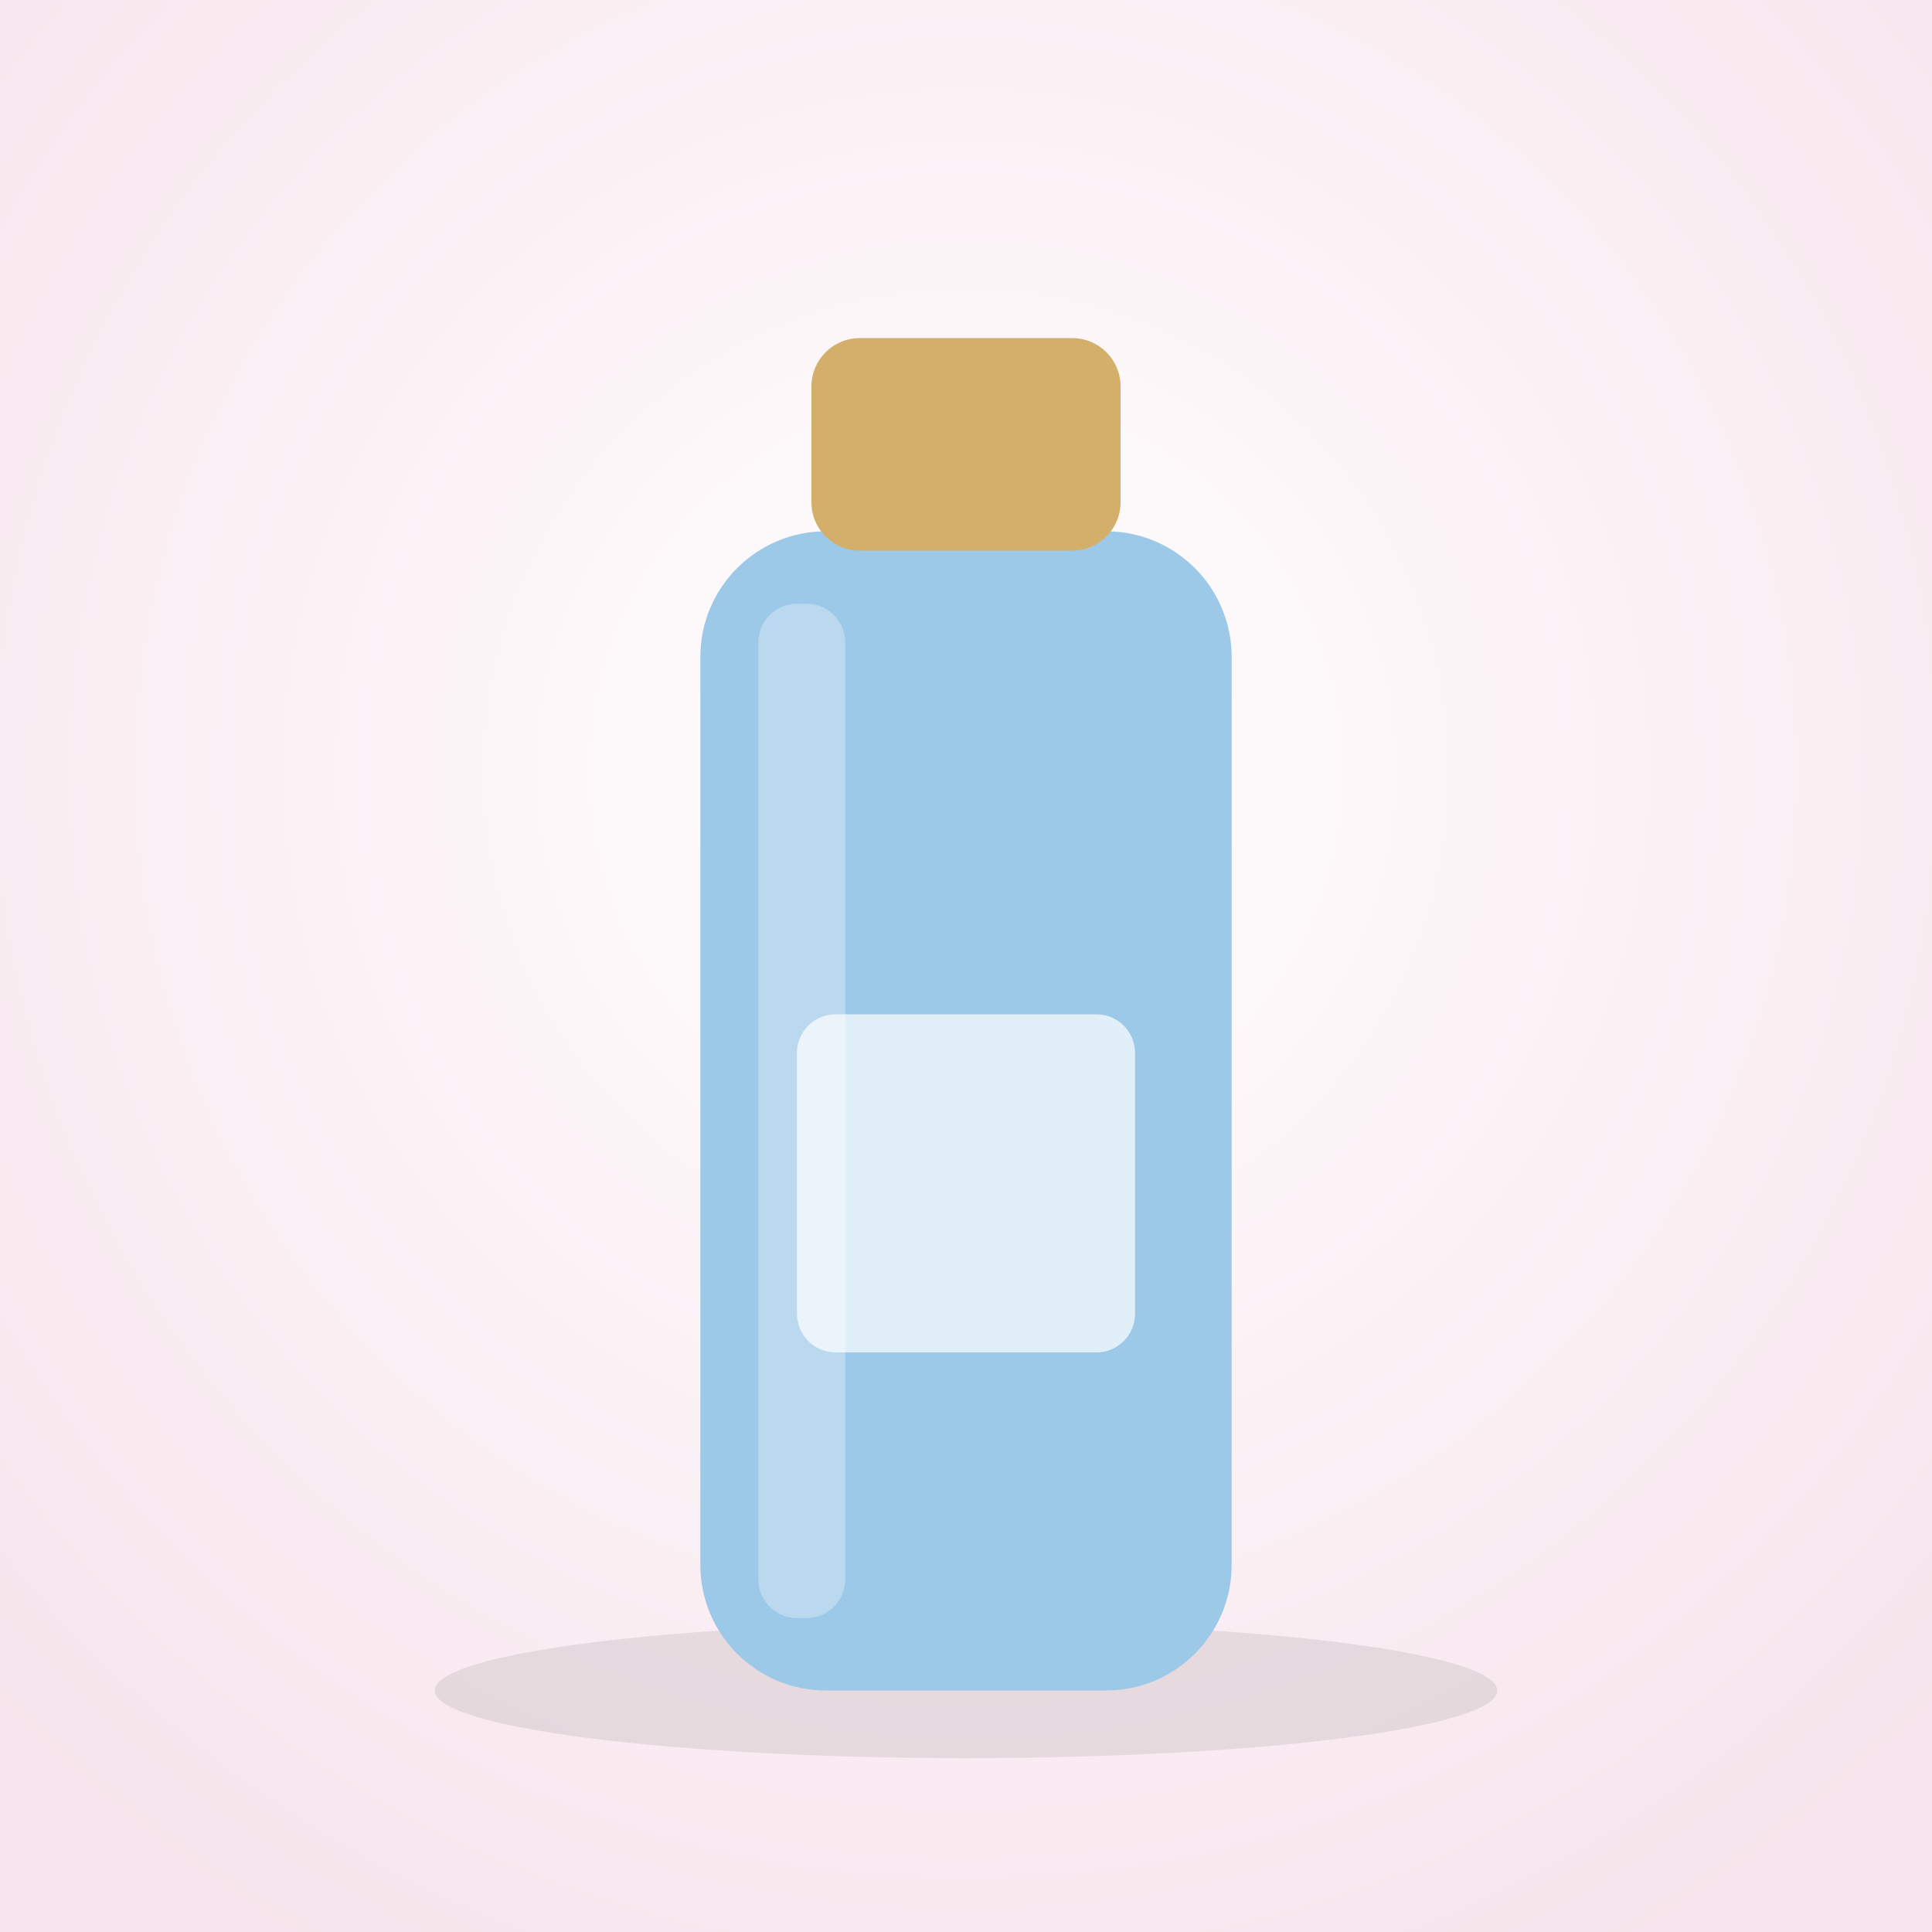
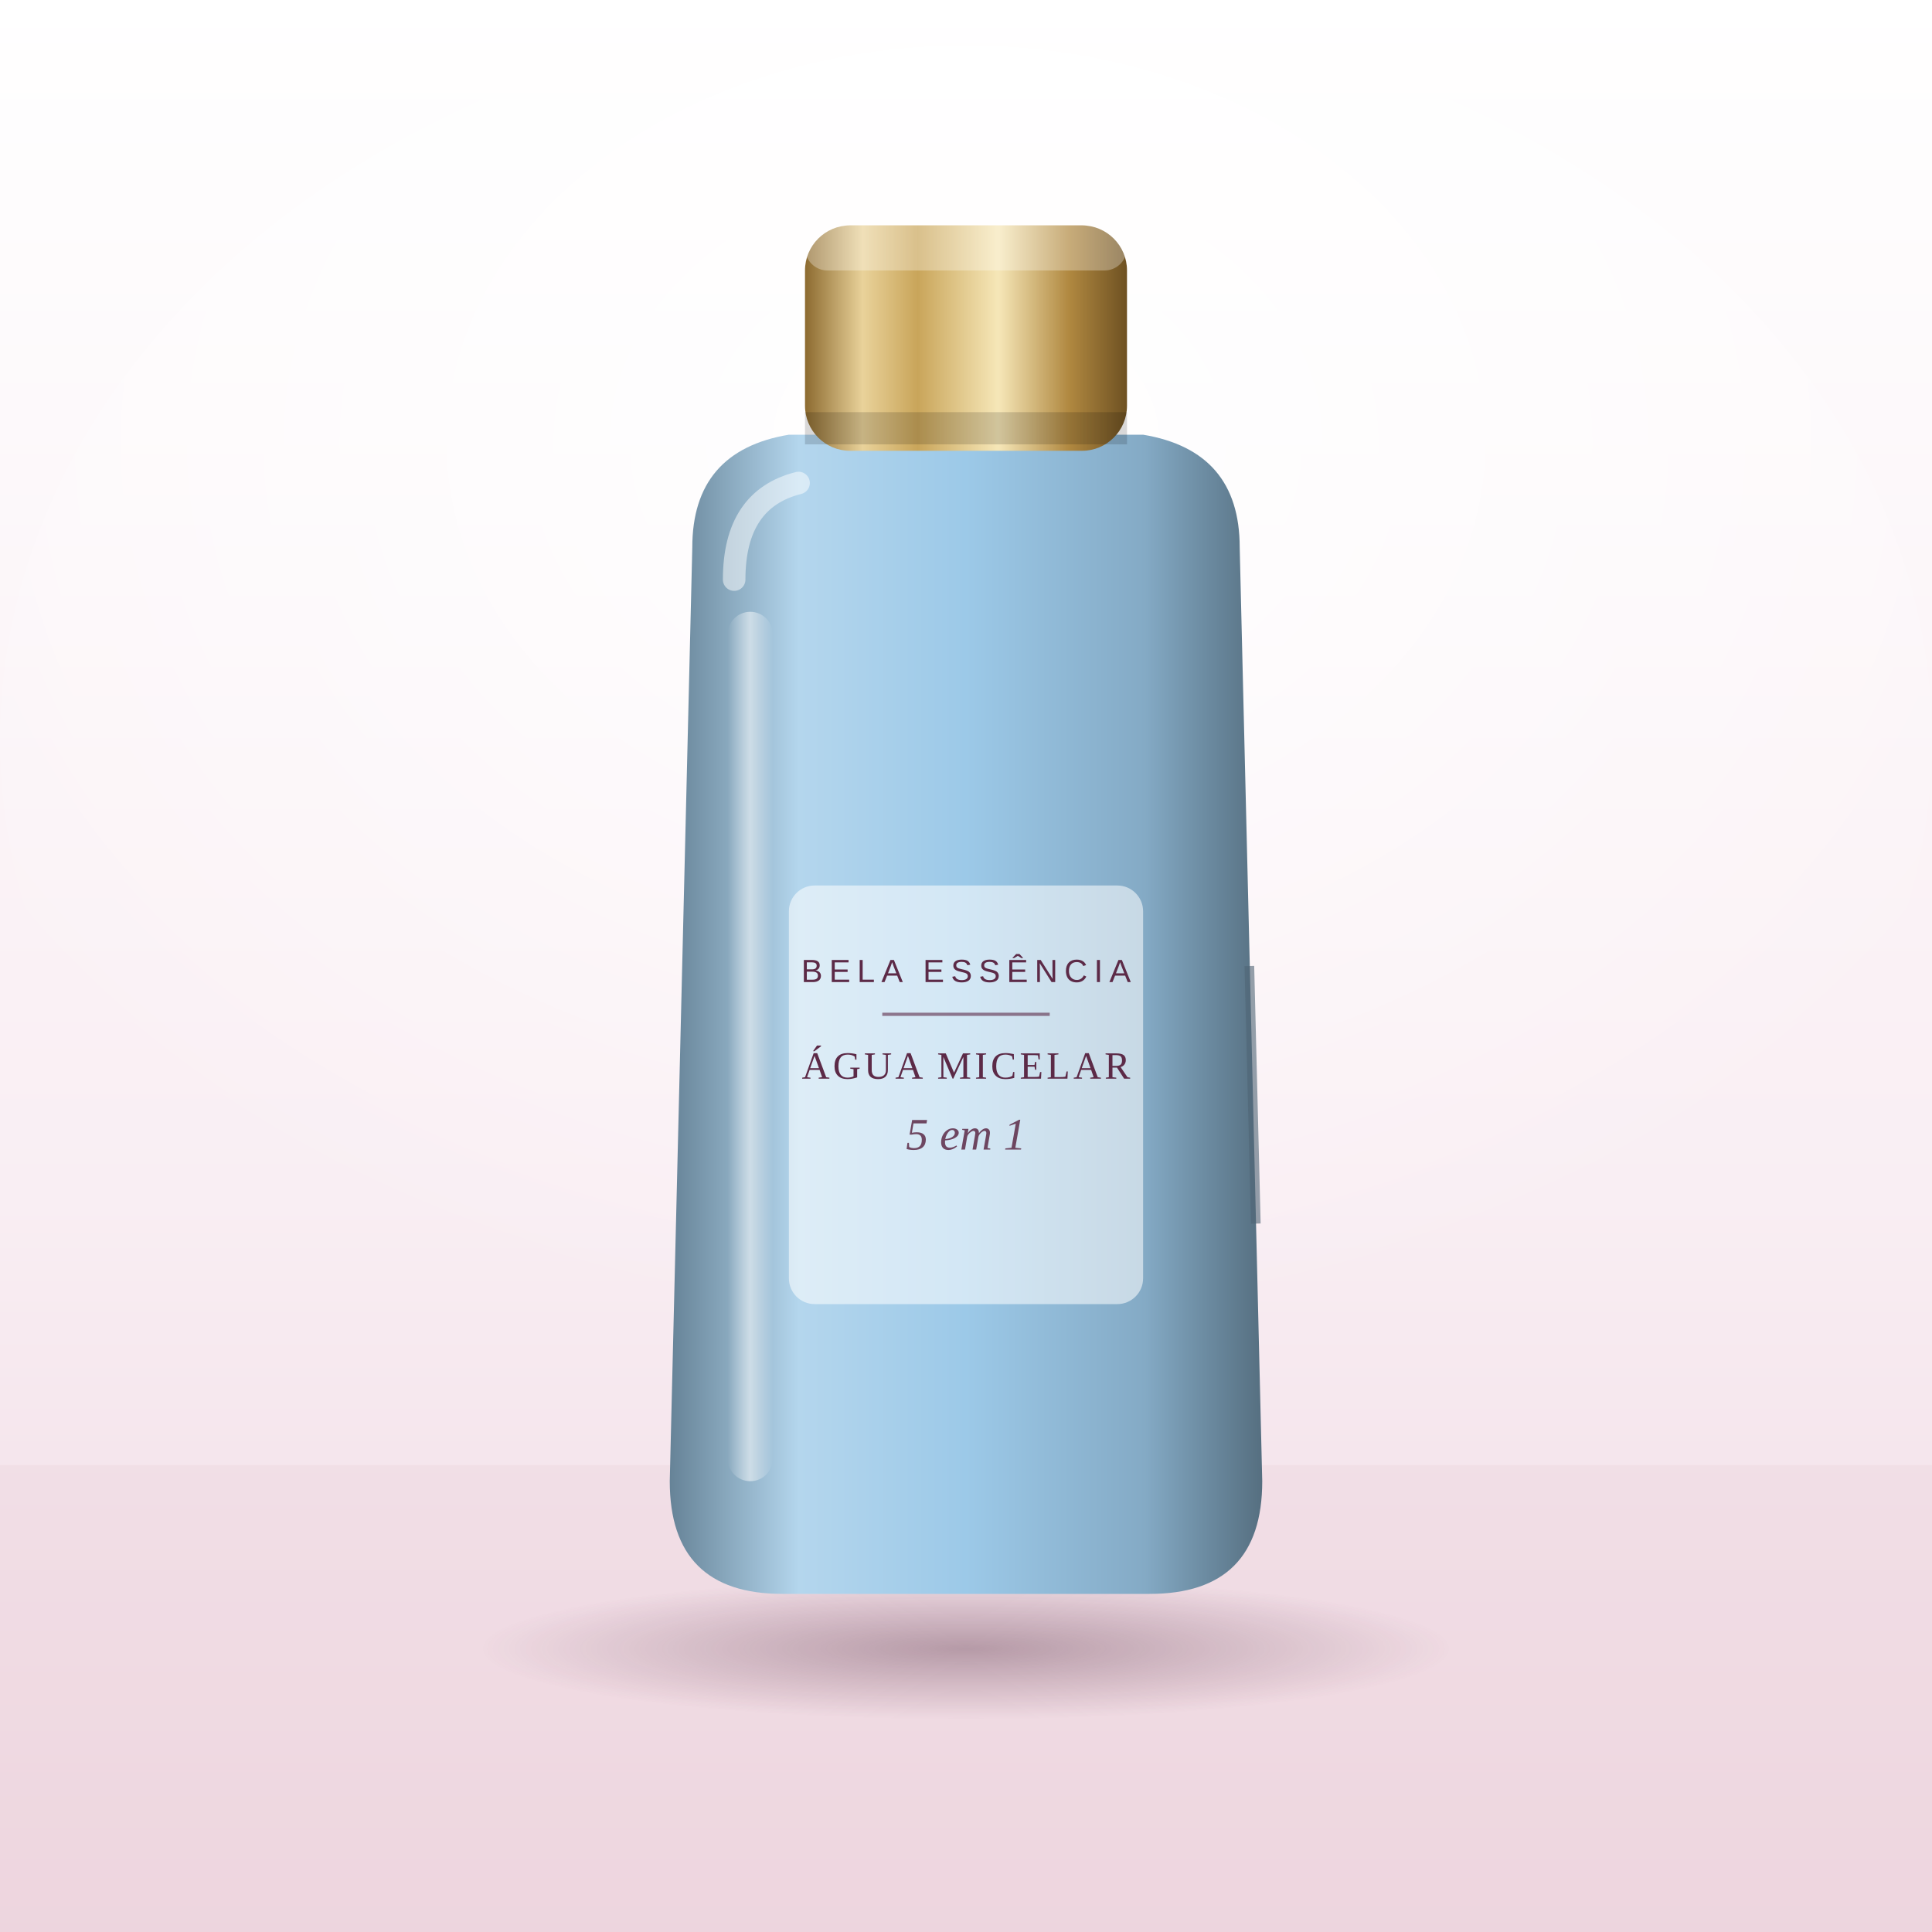
- <svg xmlns="http://www.w3.org/2000/svg" viewBox="0 0 400 400" aria-hidden="true">
+ <svg xmlns="http://www.w3.org/2000/svg" viewBox="0 0 600 600" aria-hidden="true">
  <defs>
-     <radialGradient id="f" cx="50%" cy="40%" r="70%">
+     <linearGradient id="fundo" x1="0" y1="0" x2="0" y2="1">
      <stop offset="0" stop-color="#FFFFFF" />
-       <stop offset="1" stop-color="#F7E4EC" />
+       <stop offset=".62" stop-color="#F9EEF3" />
+       <stop offset="1" stop-color="#EED7E1" />
+     </linearGradient>
+     <radialGradient id="luz" cx="50%" cy="30%" r="60%">
+       <stop offset="0" stop-color="#FFFFFF" stop-opacity=".9" />
+       <stop offset="1" stop-color="#FFFFFF" stop-opacity="0" />
    </radialGradient>
+     <radialGradient id="sombra" cx="50%" cy="50%" r="50%">
+       <stop offset="0" stop-color="#4A2238" stop-opacity=".35" />
+       <stop offset="1" stop-color="#4A2238" stop-opacity="0" />
+     </radialGradient>
+     <linearGradient id="ouro" x1="0" y1="0" x2="1" y2="0">
+       <stop offset="0" stop-color="#8C6A2F" />
+       <stop offset=".18" stop-color="#E9D29A" />
+       <stop offset=".35" stop-color="#C9A55A" />
+       <stop offset=".6" stop-color="#F6E7B8" />
+       <stop offset=".82" stop-color="#B08840" />
+       <stop offset="1" stop-color="#6E5122" />
+     </linearGradient>
+     <linearGradient id="prata" x1="0" y1="0" x2="1" y2="0">
+       <stop offset="0" stop-color="#7D838C" />
+       <stop offset=".2" stop-color="#E9EDF2" />
+       <stop offset=".45" stop-color="#AEB5BF" />
+       <stop offset=".65" stop-color="#F7F9FB" />
+       <stop offset="1" stop-color="#6B717A" />
+     </linearGradient>
+     <linearGradient id="preto" x1="0" y1="0" x2="1" y2="0">
+       <stop offset="0" stop-color="#0E0E10" />
+       <stop offset=".25" stop-color="#4A4A52" />
+       <stop offset=".45" stop-color="#1C1C20" />
+       <stop offset=".7" stop-color="#3A3A40" />
+       <stop offset="1" stop-color="#08080A" />
+     </linearGradient>
+     <linearGradient id="corpo" x1="0" y1="0" x2="1" y2="0">
+       <stop offset="0" stop-color="#658296" />
+       <stop offset=".22" stop-color="#B4D6ED" />
+       <stop offset=".5" stop-color="#9CC9E8" />
+       <stop offset=".8" stop-color="#84AAC5" />
+       <stop offset="1" stop-color="#556E7F" />
+     </linearGradient>
+     <linearGradient id="liquido" x1="0" y1="0" x2="0" y2="1">
+       <stop offset="0" stop-color="#AAD1EB" stop-opacity=".85" />
+       <stop offset="1" stop-color="#7596AE" stop-opacity=".95" />
+     </linearGradient>
+     <linearGradient id="vidro" x1="0" y1="0" x2="1" y2="0">
+       <stop offset="0" stop-color="#FFFFFF" stop-opacity=".55" />
+       <stop offset=".12" stop-color="#FFFFFF" stop-opacity=".08" />
+       <stop offset=".85" stop-color="#FFFFFF" stop-opacity=".05" />
+       <stop offset="1" stop-color="#FFFFFF" stop-opacity=".45" />
+     </linearGradient>
+     <linearGradient id="brilho" x1="0" y1="0" x2="1" y2="0">
+       <stop offset="0" stop-color="#FFFFFF" stop-opacity="0" />
+       <stop offset=".5" stop-color="#FFFFFF" stop-opacity=".75" />
+       <stop offset="1" stop-color="#FFFFFF" stop-opacity="0" />
+     </linearGradient>
  </defs>
-   <rect width="400" height="400" fill="url(#f)" />
-   <ellipse cx="200" cy="350" rx="110" ry="14" fill="#000" opacity=".08" />
-   <rect x="145" y="110" width="110" height="240" rx="26" fill="#9CC9E8" />
-   <rect x="157" y="125" width="18" height="210" rx="8" fill="#fff" opacity=".3" />
-   <rect x="168" y="70" width="64" height="44" rx="10" fill="#D4AF6A" />
-   <rect x="165" y="210" width="70" height="70" rx="8" fill="#fff" opacity=".7" />
+   <rect width="600" height="600" fill="url(#fundo)" />
+   <ellipse cx="300" cy="230" rx="300" ry="230" fill="url(#luz)" />
+   <rect y="455" width="600" height="145" fill="#EAD0DB" opacity=".35" />
+   <ellipse cx="300" cy="512" rx="150" ry="22" fill="url(#sombra)" />
+   <path d="M215 170 Q215 140 245 135 L355 135 Q385 140 385 170 L392 460 Q392 495 357 495 L243 495 Q208 495 208 460 Z" fill="url(#corpo)" />
+   <path d="M228 180 Q228 155 248 150" stroke="#FFF" stroke-width="7" fill="none" opacity=".5" stroke-linecap="round" />
+   <rect x="226" y="190" width="14" height="270" rx="7" fill="url(#brilho)" opacity=".7" />
+   <rect x="245" y="275" width="110" height="130" rx="8" fill="#FFFFFF" opacity=".55" />
+   <g text-anchor="middle" fill="#5C2A47">
+     <text x="300" y="305" font-family="'Segoe UI', Arial, Helvetica, sans-serif" font-size="10" letter-spacing="2">BELA ESSÊNCIA</text>
+     <line x1="274" y1="315" x2="326" y2="315" stroke="#5C2A47" stroke-width="1" opacity=".6" />
+     <text x="300" y="335" font-family="Georgia, 'Times New Roman', serif" font-size="12" letter-spacing="1">ÁGUA MICELAR</text>
+     <text x="300" y="357" font-family="Georgia, 'Times New Roman', serif" font-style="italic" font-size="14" opacity=".85">5 em 1</text>
+   </g>
+   <rect x="250" y="70" width="100" height="70" rx="14" fill="url(#ouro)" />
+   <rect x="250" y="70" width="100" height="14" rx="7" fill="#FFF" opacity=".3" />
+   <rect x="250" y="128" width="100" height="10" fill="#000" opacity=".15" />
+   <line x1="388" y1="300" x2="390" y2="380" stroke="#4E6474" stroke-width="3" opacity=".6" />
</svg>
